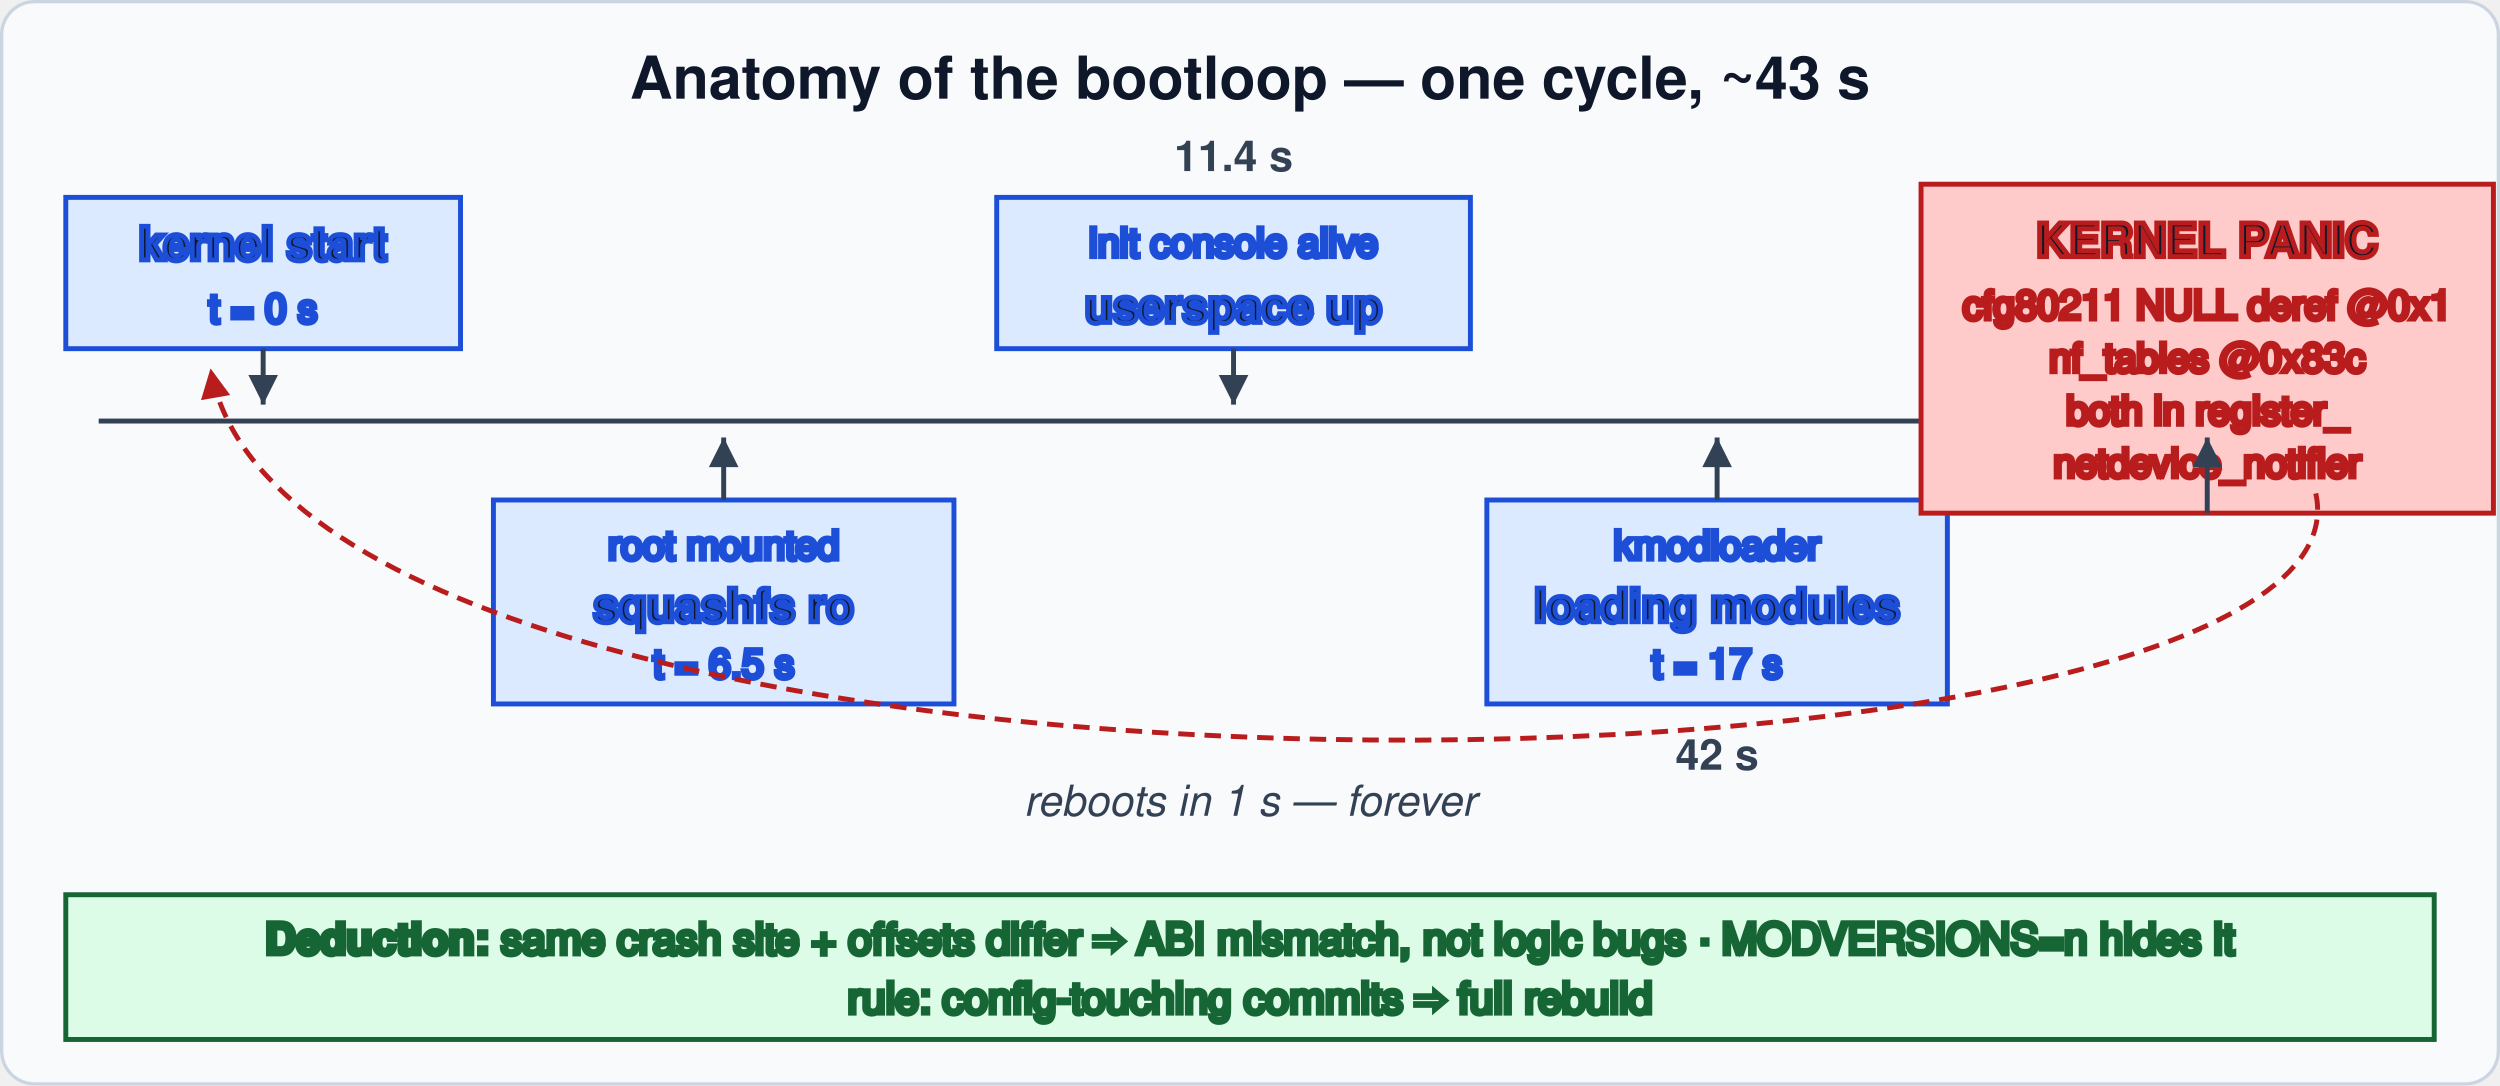
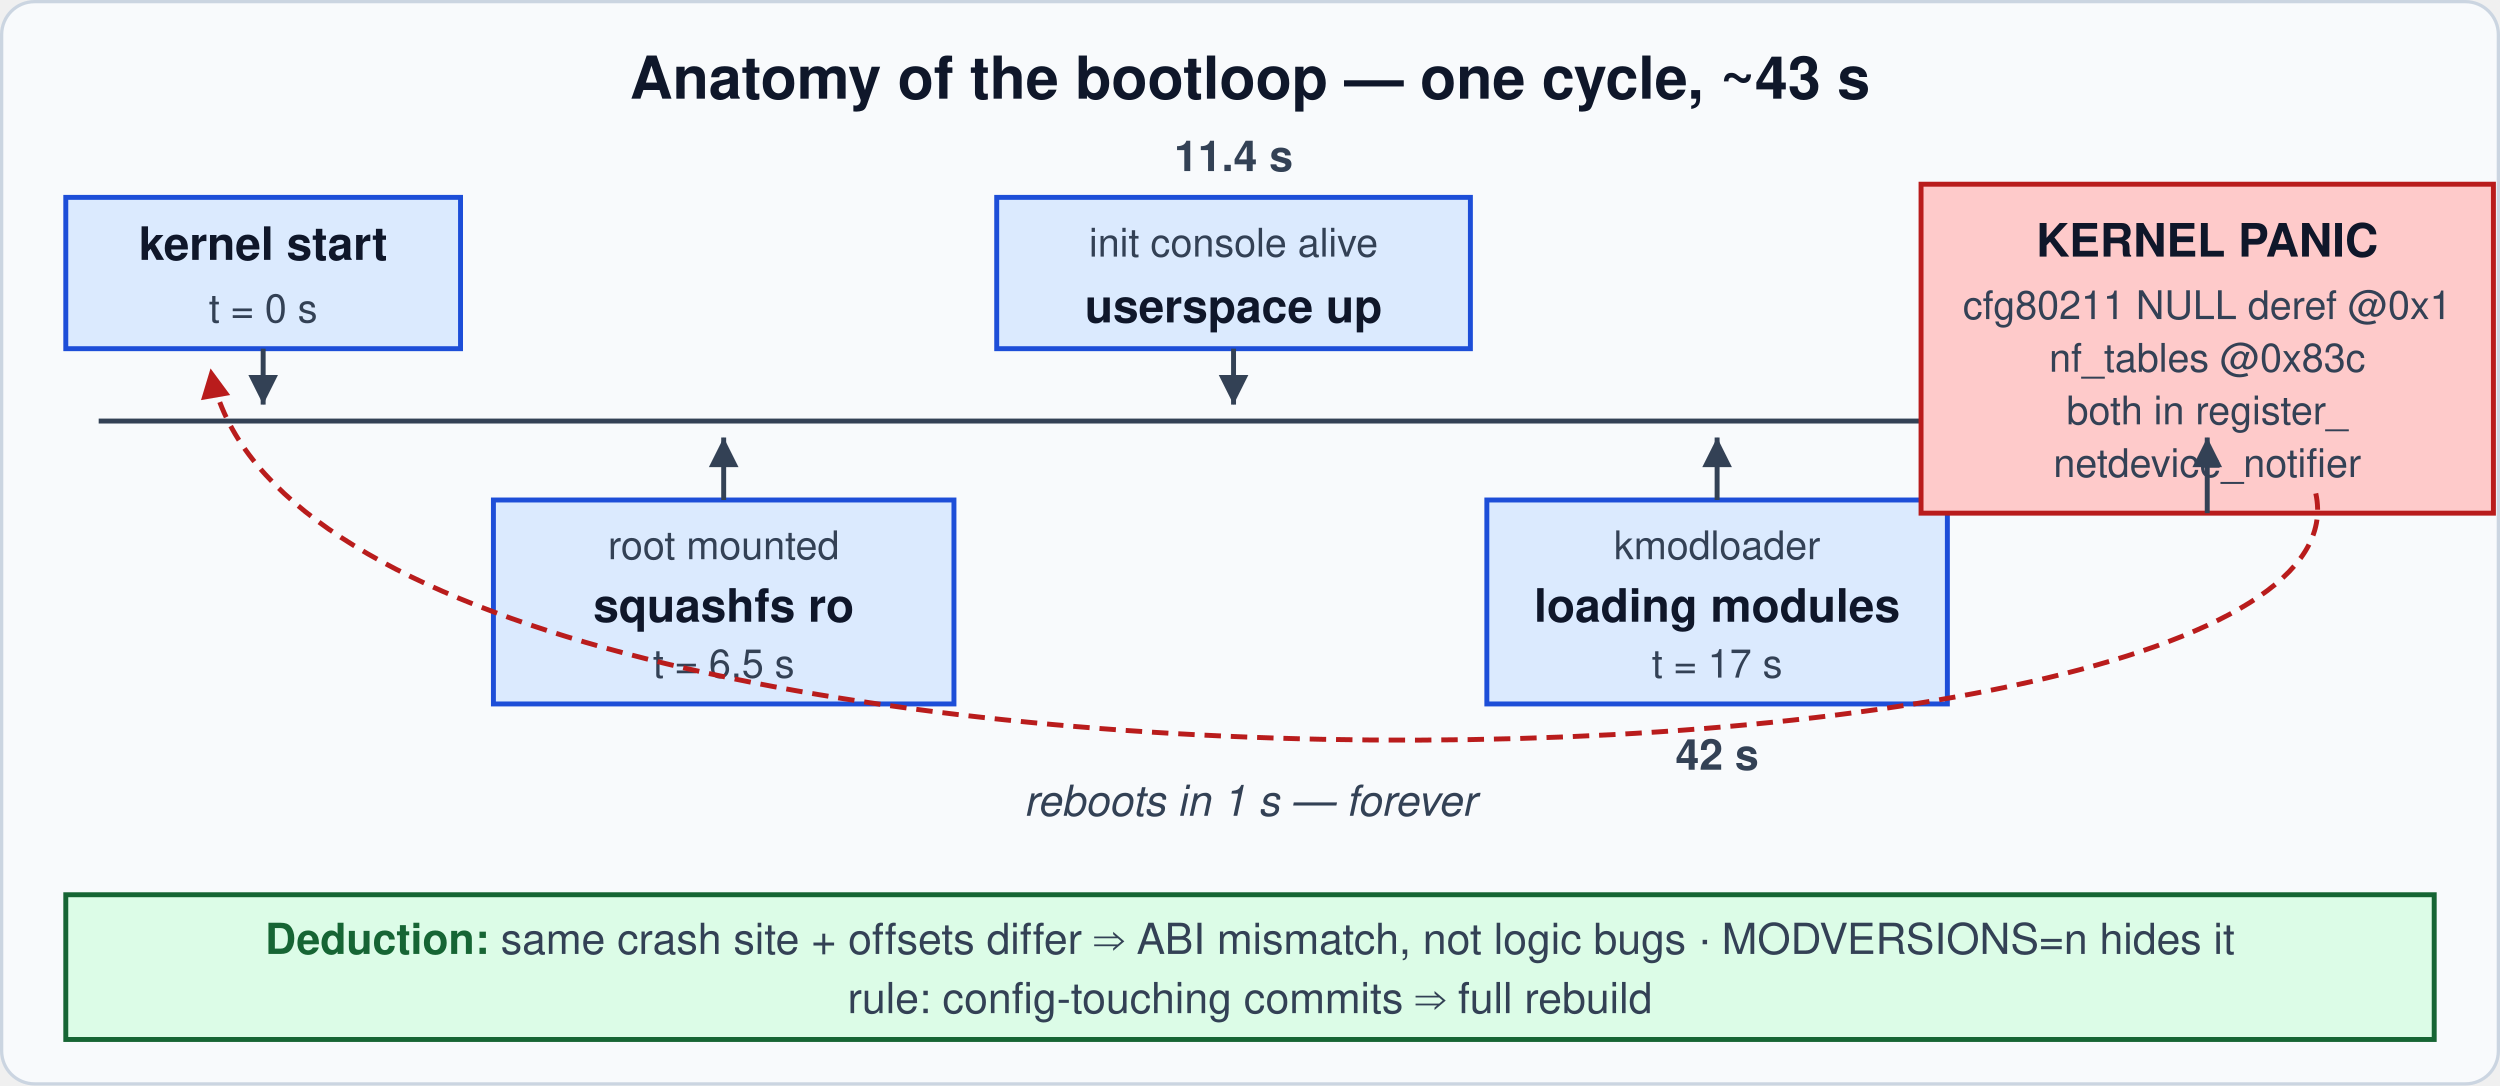
<svg xmlns="http://www.w3.org/2000/svg" viewBox="0 0 760 330" font-family="Helvetica, Arial, sans-serif">
  <rect x="0.5" y="0.5" width="759" height="329" rx="10" fill="#f8fafc" stroke="#cbd5e1" />
  <defs>
    <marker id="a" markerWidth="8" markerHeight="8" refX="6" refY="3" orient="auto">
      <path d="M0,0 L6,3 L0,6 z" fill="#334155" />
    </marker>
    <marker id="r" markerWidth="8" markerHeight="8" refX="6" refY="3" orient="auto">
      <path d="M0,0 L6,3 L0,6 z" fill="#b91c1c" />
    </marker>
  </defs>
  <style>
-     .title{font-size:18px;font-weight:bold;fill:#0f172a;text-anchor:middle}
+     .title{font-size:18px;font-weight:bold;fill:#0f172a;text-anchor:middle;stroke:none}
    .box{fill:#ffffff;stroke:#475569;stroke-width:1.5}
    .main{fill:#dbeafe;stroke:#1d4ed8}
    .crash{fill:#fecaca;stroke:#b91c1c}
-     .lbl{font-size:14px;fill:#0f172a;text-anchor:middle;font-weight:bold}
-     .sub{font-size:12px;fill:#334155;text-anchor:middle}
-     .t{font-size:13px;fill:#334155;font-weight:bold;text-anchor:middle}
+     .lbl{font-size:14px;fill:#0f172a;text-anchor:middle;font-weight:bold;stroke:none}
+     .sub{font-size:12px;fill:#334155;text-anchor:middle;stroke:none}
+     .t{font-size:13px;fill:#334155;font-weight:bold;text-anchor:middle;stroke:none}
    .arr{stroke:#334155;stroke-width:1.5;fill:none;marker-end:url(#a)}
    .loop{stroke:#b91c1c;stroke-width:1.5;fill:none;marker-end:url(#r);stroke-dasharray:5 3}
    .ded{fill:#dcfce7;stroke:#166534;stroke-width:1.5}
-     .dlbl{font-size:14px;fill:#166534;font-weight:bold;text-anchor:middle}
-     .dtx{font-size:13px;fill:#334155;text-anchor:middle}
+     .dlbl{font-size:14px;fill:#166534;font-weight:bold;text-anchor:middle;stroke:none}
+     .dtx{font-size:13px;fill:#334155;text-anchor:middle;stroke:none}
  </style>
  <text class="title" x="380" y="30">Anatomy of the bootloop — one cycle, ~43 s</text>
  <line class="arr" x1="30" y1="128" x2="725" y2="128" />
  <g class="box main">
    <rect x="20" y="60" width="120" height="46" />
    <text class="lbl" x="80" y="79">kernel start</text>
    <text class="sub" x="80" y="98">t = 0 s</text>
  </g>
  <line class="arr" x1="80" y1="106" x2="80" y2="123" />
  <g class="box main">
    <rect x="150" y="152" width="140" height="62" />
    <text class="sub" x="220" y="170">root mounted</text>
    <text class="lbl" x="220" y="189">squashfs ro</text>
    <text class="sub" x="220" y="206">t = 6.5 s</text>
  </g>
  <line class="arr" x1="220" y1="152" x2="220" y2="133" />
  <g class="box main">
    <rect x="303" y="60" width="144" height="46" />
    <text class="sub" x="375" y="78">init console alive</text>
    <text class="lbl" x="375" y="98">userspace up</text>
  </g>
  <line class="arr" x1="375" y1="106" x2="375" y2="123" />
  <text class="t" x="375" y="52">11.4 s</text>
  <g class="box main">
    <rect x="452" y="152" width="140" height="62" />
    <text class="sub" x="522" y="170">kmodloader</text>
    <text class="lbl" x="522" y="189">loading modules</text>
    <text class="sub" x="522" y="206">t = 17 s</text>
  </g>
  <line class="arr" x1="522" y1="152" x2="522" y2="133" />
  <text class="t" x="522" y="234">42 s</text>
  <g class="box crash">
    <rect x="584" y="56" width="174" height="100" />
    <text class="lbl" x="671" y="78" fill="#b91c1c">KERNEL PANIC</text>
    <text class="sub" x="671" y="97">cfg80211 NULL deref @0x1</text>
    <text class="sub" x="671" y="113">nf_tables @0x83c</text>
    <text class="sub" x="671" y="129">both in register_</text>
    <text class="sub" x="671" y="145">netdevice_notifier</text>
  </g>
  <line class="arr" x1="671" y1="156" x2="671" y2="133" />
  <path class="loop" d="M 704 150 C 726 250, 90 262, 64 112" />
  <text class="dtx" x="380" y="248" fill="#b91c1c" font-style="italic">reboots in 1 s — forever</text>
  <g class="ded">
    <rect x="20" y="272" width="720" height="44" />
    <text class="dtx" x="380" y="290">
      <tspan font-weight="bold" fill="#166534">Deduction:</tspan> same crash site + offsets differ ⇒ ABI mismatch, not logic bugs · MODVERSIONS=n hides it</text>
    <text class="dtx" x="380" y="308">rule: config-touching commits ⇒ full rebuild</text>
  </g>
</svg>
